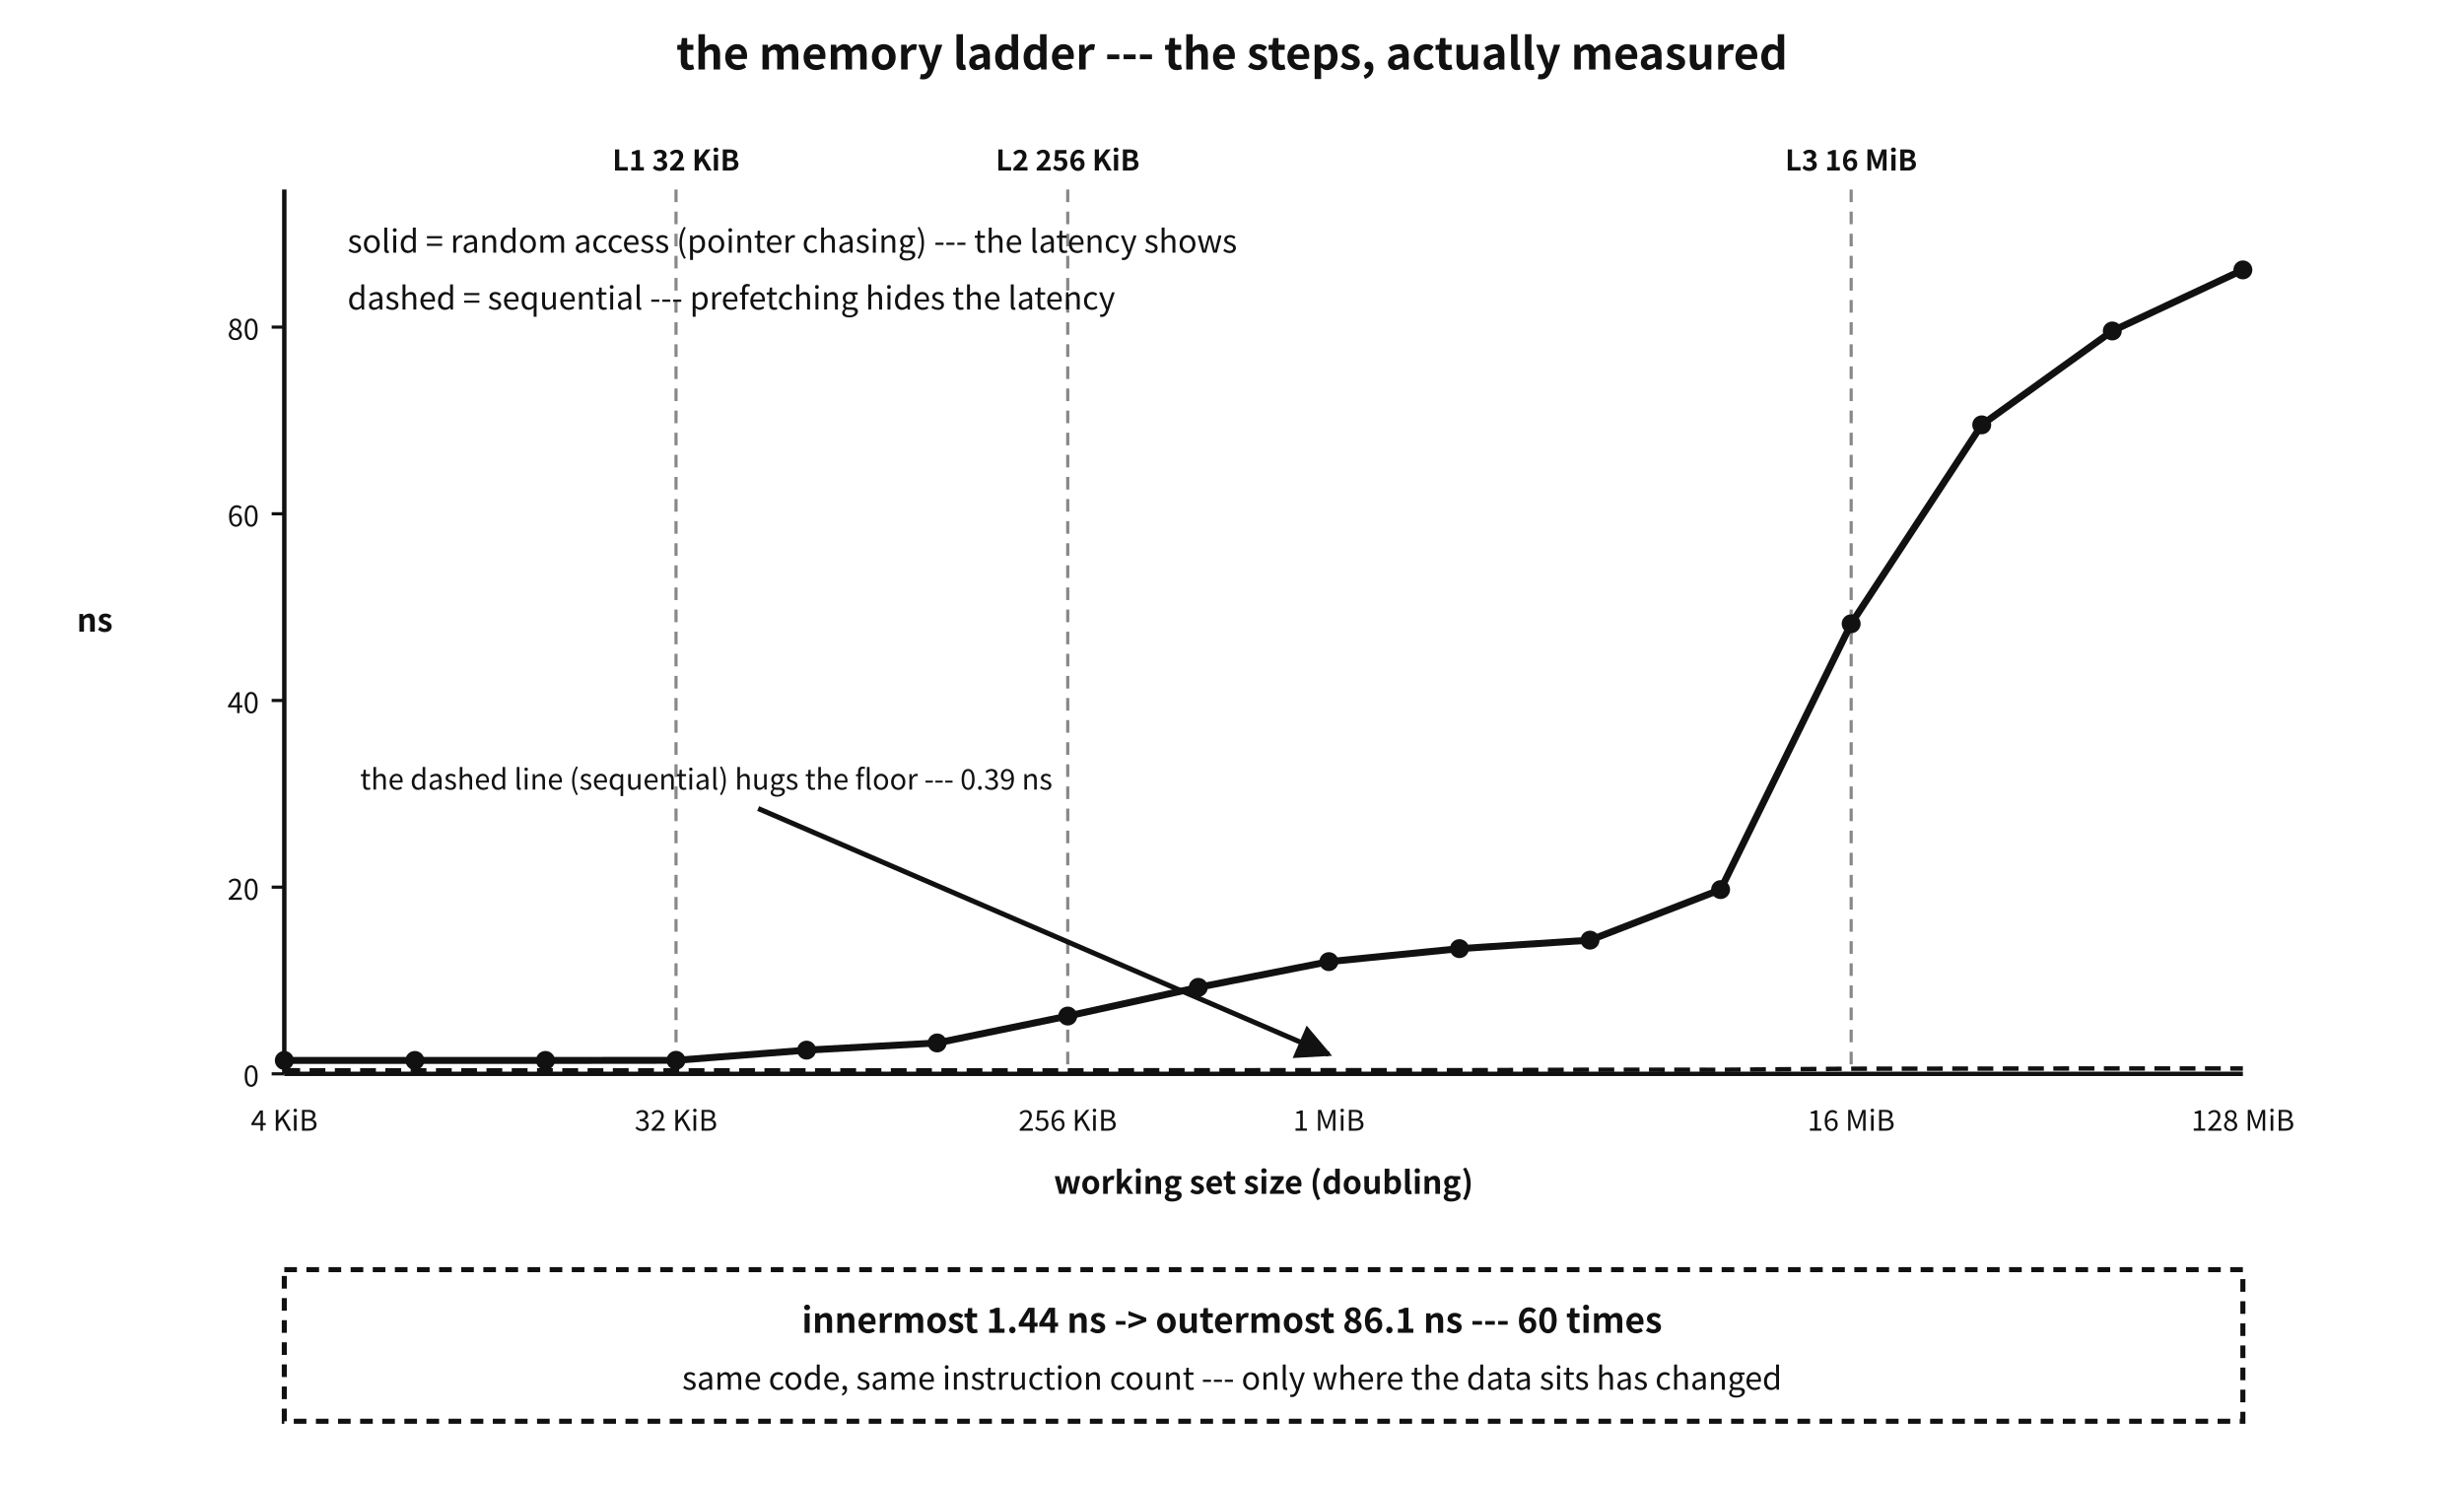
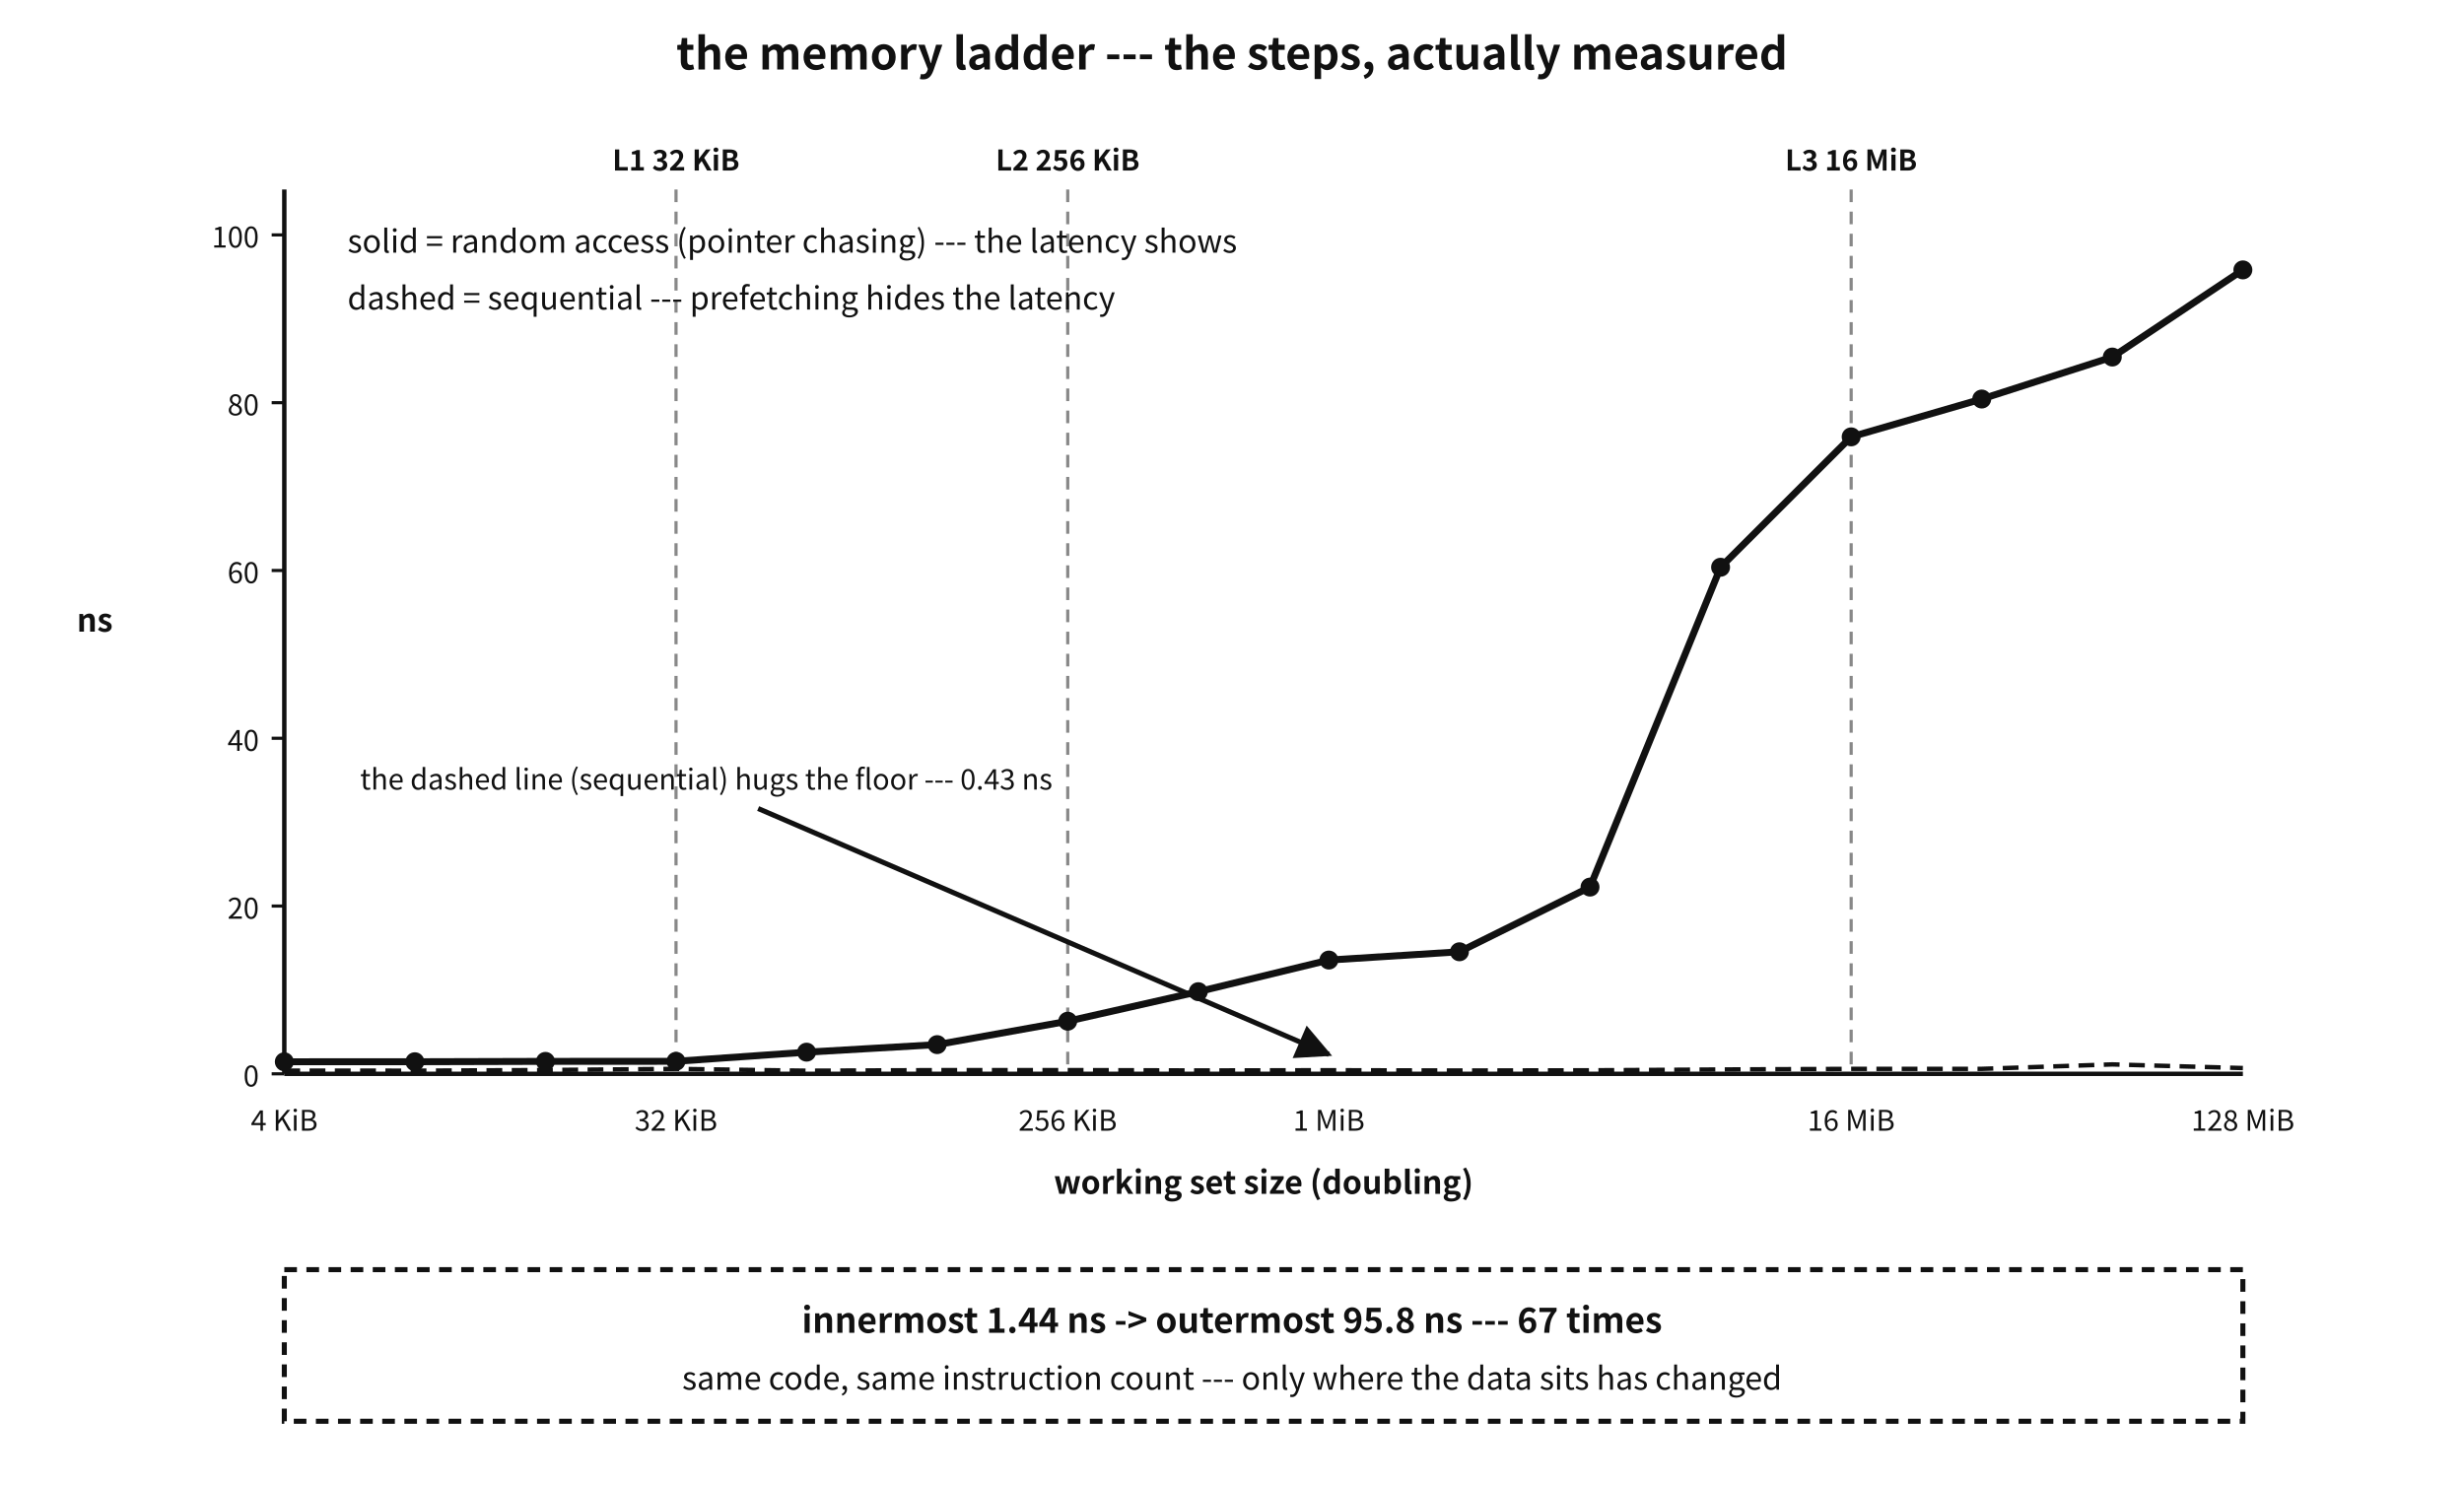
<svg xmlns="http://www.w3.org/2000/svg" viewBox="0 0 780 470" width="780" height="470" font-family="Noto Sans CJK KR, Noto Sans, sans-serif">
  <rect width="780" height="470" fill="none" />
  <defs>
    <marker id="a" viewBox="0 0 10 10" refX="9" refY="5" markerWidth="7" markerHeight="7" orient="auto-start-reverse">
      <path d="M0,0 L10,5 L0,10 z" fill="#111" />
    </marker>
    <pattern id="hatch" width="6" height="6" patternUnits="userSpaceOnUse" patternTransform="rotate(45)">
      <line x1="0" y1="0" x2="0" y2="6" stroke="#111" stroke-width="1" opacity="0.35" />
    </pattern>
  </defs>
  <text x="390.0" y="22" font-size="14" font-weight="bold" text-anchor="middle" fill="#111">the memory ladder --- the steps, actually measured</text>
  <line x1="90" y1="340" x2="710" y2="340" stroke="#111" stroke-width="1.4" />
  <line x1="90" y1="60" x2="90" y2="340" stroke="#111" stroke-width="1.4" />
  <line x1="86" y1="340.0" x2="90" y2="340.0" stroke="#111" stroke-width="1" />
  <text x="82" y="344.0" font-size="9" font-weight="normal" text-anchor="end" fill="#111">0</text>
-   <line x1="86" y1="280.893" x2="90" y2="280.893" stroke="#111" stroke-width="1" />
-   <text x="82" y="284.893" font-size="9" font-weight="normal" text-anchor="end" fill="#111">20</text>
-   <line x1="86" y1="221.785" x2="90" y2="221.785" stroke="#111" stroke-width="1" />
-   <text x="82" y="225.785" font-size="9" font-weight="normal" text-anchor="end" fill="#111">40</text>
-   <line x1="86" y1="162.678" x2="90" y2="162.678" stroke="#111" stroke-width="1" />
-   <text x="82" y="166.678" font-size="9" font-weight="normal" text-anchor="end" fill="#111">60</text>
-   <line x1="86" y1="103.571" x2="90" y2="103.571" stroke="#111" stroke-width="1" />
-   <text x="82" y="107.571" font-size="9" font-weight="normal" text-anchor="end" fill="#111">80</text>
+   <line x1="86" y1="286.876" x2="90" y2="286.876" stroke="#111" stroke-width="1" />
+   <text x="82" y="290.876" font-size="9" font-weight="normal" text-anchor="end" fill="#111">20</text>
+   <line x1="86" y1="233.751" x2="90" y2="233.751" stroke="#111" stroke-width="1" />
+   <text x="82" y="237.751" font-size="9" font-weight="normal" text-anchor="end" fill="#111">40</text>
+   <line x1="86" y1="180.627" x2="90" y2="180.627" stroke="#111" stroke-width="1" />
+   <text x="82" y="184.627" font-size="9" font-weight="normal" text-anchor="end" fill="#111">60</text>
+   <line x1="86" y1="127.502" x2="90" y2="127.502" stroke="#111" stroke-width="1" />
+   <text x="82" y="131.502" font-size="9" font-weight="normal" text-anchor="end" fill="#111">80</text>
+   <line x1="86" y1="74.378" x2="90" y2="74.378" stroke="#111" stroke-width="1" />
+   <text x="82" y="78.378" font-size="9" font-weight="normal" text-anchor="end" fill="#111">100</text>
  <text x="30" y="200.0" font-size="10" font-weight="bold" text-anchor="middle" fill="#111">ns</text>
  <text x="400.0" y="378" font-size="10" font-weight="bold" text-anchor="middle" fill="#111">working set size (doubling)</text>
  <line x1="214.0" y1="60" x2="214.0" y2="340" stroke="#888" stroke-width="1" stroke-dasharray="4 3" />
  <text x="214.0" y="54" font-size="9" font-weight="bold" text-anchor="middle" fill="#111">L1 32 KiB</text>
  <line x1="338.0" y1="60" x2="338.0" y2="340" stroke="#888" stroke-width="1" stroke-dasharray="4 3" />
  <text x="338.0" y="54" font-size="9" font-weight="bold" text-anchor="middle" fill="#111">L2 256 KiB</text>
  <line x1="586.0" y1="60" x2="586.0" y2="340" stroke="#888" stroke-width="1" stroke-dasharray="4 3" />
  <text x="586.0" y="54" font-size="9" font-weight="bold" text-anchor="middle" fill="#111">L3 16 MiB</text>
-   <polyline points="90.0,335.759 131.333,335.762 172.667,335.759 214.0,335.718 255.333,332.496 296.667,330.218 338.0,321.706 379.333,312.622 420.667,304.477 462.0,300.363 503.333,297.67 544.667,281.664 586.0,197.501 627.333,134.522 668.667,104.794 710.0,85.455" fill="none" stroke="#111" stroke-width="2.2" />
-   <circle cx="90.0" cy="335.759" r="3" fill="#111" />
-   <circle cx="131.333" cy="335.762" r="3" fill="#111" />
-   <circle cx="172.667" cy="335.759" r="3" fill="#111" />
-   <circle cx="214.0" cy="335.718" r="3" fill="#111" />
-   <circle cx="255.333" cy="332.496" r="3" fill="#111" />
-   <circle cx="296.667" cy="330.218" r="3" fill="#111" />
-   <circle cx="338.0" cy="321.706" r="3" fill="#111" />
-   <circle cx="379.333" cy="312.622" r="3" fill="#111" />
-   <circle cx="420.667" cy="304.477" r="3" fill="#111" />
-   <circle cx="462.0" cy="300.363" r="3" fill="#111" />
-   <circle cx="503.333" cy="297.67" r="3" fill="#111" />
-   <circle cx="544.667" cy="281.664" r="3" fill="#111" />
-   <circle cx="586.0" cy="197.501" r="3" fill="#111" />
-   <circle cx="627.333" cy="134.522" r="3" fill="#111" />
-   <circle cx="668.667" cy="104.794" r="3" fill="#111" />
+   <polyline points="90.0,336.18 131.333,336.17 172.667,336.058 214.0,336.032 255.333,333.139 296.667,330.751 338.0,323.338 379.333,313.99 420.667,303.976 462.0,301.355 503.333,280.87 544.667,179.604 586.0,138.319 627.333,126.342 668.667,113.047 710.0,85.455" fill="none" stroke="#111" stroke-width="2.2" />
+   <circle cx="90.0" cy="336.18" r="3" fill="#111" />
+   <circle cx="131.333" cy="336.17" r="3" fill="#111" />
+   <circle cx="172.667" cy="336.058" r="3" fill="#111" />
+   <circle cx="214.0" cy="336.032" r="3" fill="#111" />
+   <circle cx="255.333" cy="333.139" r="3" fill="#111" />
+   <circle cx="296.667" cy="330.751" r="3" fill="#111" />
+   <circle cx="338.0" cy="323.338" r="3" fill="#111" />
+   <circle cx="379.333" cy="313.99" r="3" fill="#111" />
+   <circle cx="420.667" cy="303.976" r="3" fill="#111" />
+   <circle cx="462.0" cy="301.355" r="3" fill="#111" />
+   <circle cx="503.333" cy="280.87" r="3" fill="#111" />
+   <circle cx="544.667" cy="179.604" r="3" fill="#111" />
+   <circle cx="586.0" cy="138.319" r="3" fill="#111" />
+   <circle cx="627.333" cy="126.342" r="3" fill="#111" />
+   <circle cx="668.667" cy="113.047" r="3" fill="#111" />
  <circle cx="710.0" cy="85.455" r="3" fill="#111" />
-   <polyline points="90.0,338.874 131.333,338.904 172.667,338.907 214.0,338.912 255.333,338.907 296.667,338.907 338.0,338.889 379.333,338.862 420.667,338.847 462.0,338.853 503.333,338.697 544.667,338.711 586.0,338.38 627.333,338.345 668.667,338.295 710.0,338.31" fill="none" stroke="#111" stroke-width="1.4" stroke-dasharray="5 3" />
-   <text x="114" y="250.0" font-size="9" font-weight="normal" text-anchor="start" fill="#111">the dashed line (sequential) hugs the floor --- 0.39 ns</text>
-   <line x1="240" y1="256.0" x2="420.667" y2="333.847" stroke="#111" stroke-width="1.6" marker-end="url(#a)" />
+   <polyline points="90.0,338.988 131.333,339.004 172.667,338.797 214.0,338.428 255.333,339.015 296.667,338.831 338.0,338.815 379.333,338.935 420.667,338.86 462.0,338.953 503.333,338.884 544.667,338.624 586.0,338.428 627.333,338.422 668.667,337.014 710.0,338.173" fill="none" stroke="#111" stroke-width="1.4" stroke-dasharray="5 3" />
+   <text x="114" y="250.0" font-size="9" font-weight="normal" text-anchor="start" fill="#111">the dashed line (sequential) hugs the floor --- 0.43 ns</text>
+   <line x1="240" y1="256.0" x2="420.667" y2="333.86" stroke="#111" stroke-width="1.6" marker-end="url(#a)" />
  <text x="90.0" y="358" font-size="9" font-weight="normal" text-anchor="middle" fill="#111">4 KiB</text>
  <text x="214.0" y="358" font-size="9" font-weight="normal" text-anchor="middle" fill="#111">32 KiB</text>
  <text x="338.0" y="358" font-size="9" font-weight="normal" text-anchor="middle" fill="#111">256 KiB</text>
  <text x="420.667" y="358" font-size="9" font-weight="normal" text-anchor="middle" fill="#111">1 MiB</text>
  <text x="586.0" y="358" font-size="9" font-weight="normal" text-anchor="middle" fill="#111">16 MiB</text>
  <text x="710.0" y="358" font-size="9" font-weight="normal" text-anchor="middle" fill="#111">128 MiB</text>
  <text x="110" y="80" font-size="10" font-weight="normal" text-anchor="start" fill="#111">solid = random access (pointer chasing) --- the latency shows</text>
  <text x="110" y="98" font-size="10" font-weight="normal" text-anchor="start" fill="#111">dashed = sequential --- prefetching hides the latency</text>
  <rect x="90" y="402" width="620" height="48" fill="none" stroke="#111" stroke-width="1.6" stroke-dasharray="4 3" />
-   <text x="390.0" y="422" font-size="11" font-weight="bold" text-anchor="middle" fill="#111">innermost 1.44 ns -&gt; outermost 86.1 ns --- 60 times</text>
+   <text x="390.0" y="422" font-size="11" font-weight="bold" text-anchor="middle" fill="#111">innermost 1.44 ns -&gt; outermost 95.8 ns --- 67 times</text>
  <text x="390.0" y="440" font-size="10" font-weight="normal" text-anchor="middle" fill="#111">same code, same instruction count --- only where the data sits has changed</text>
</svg>
